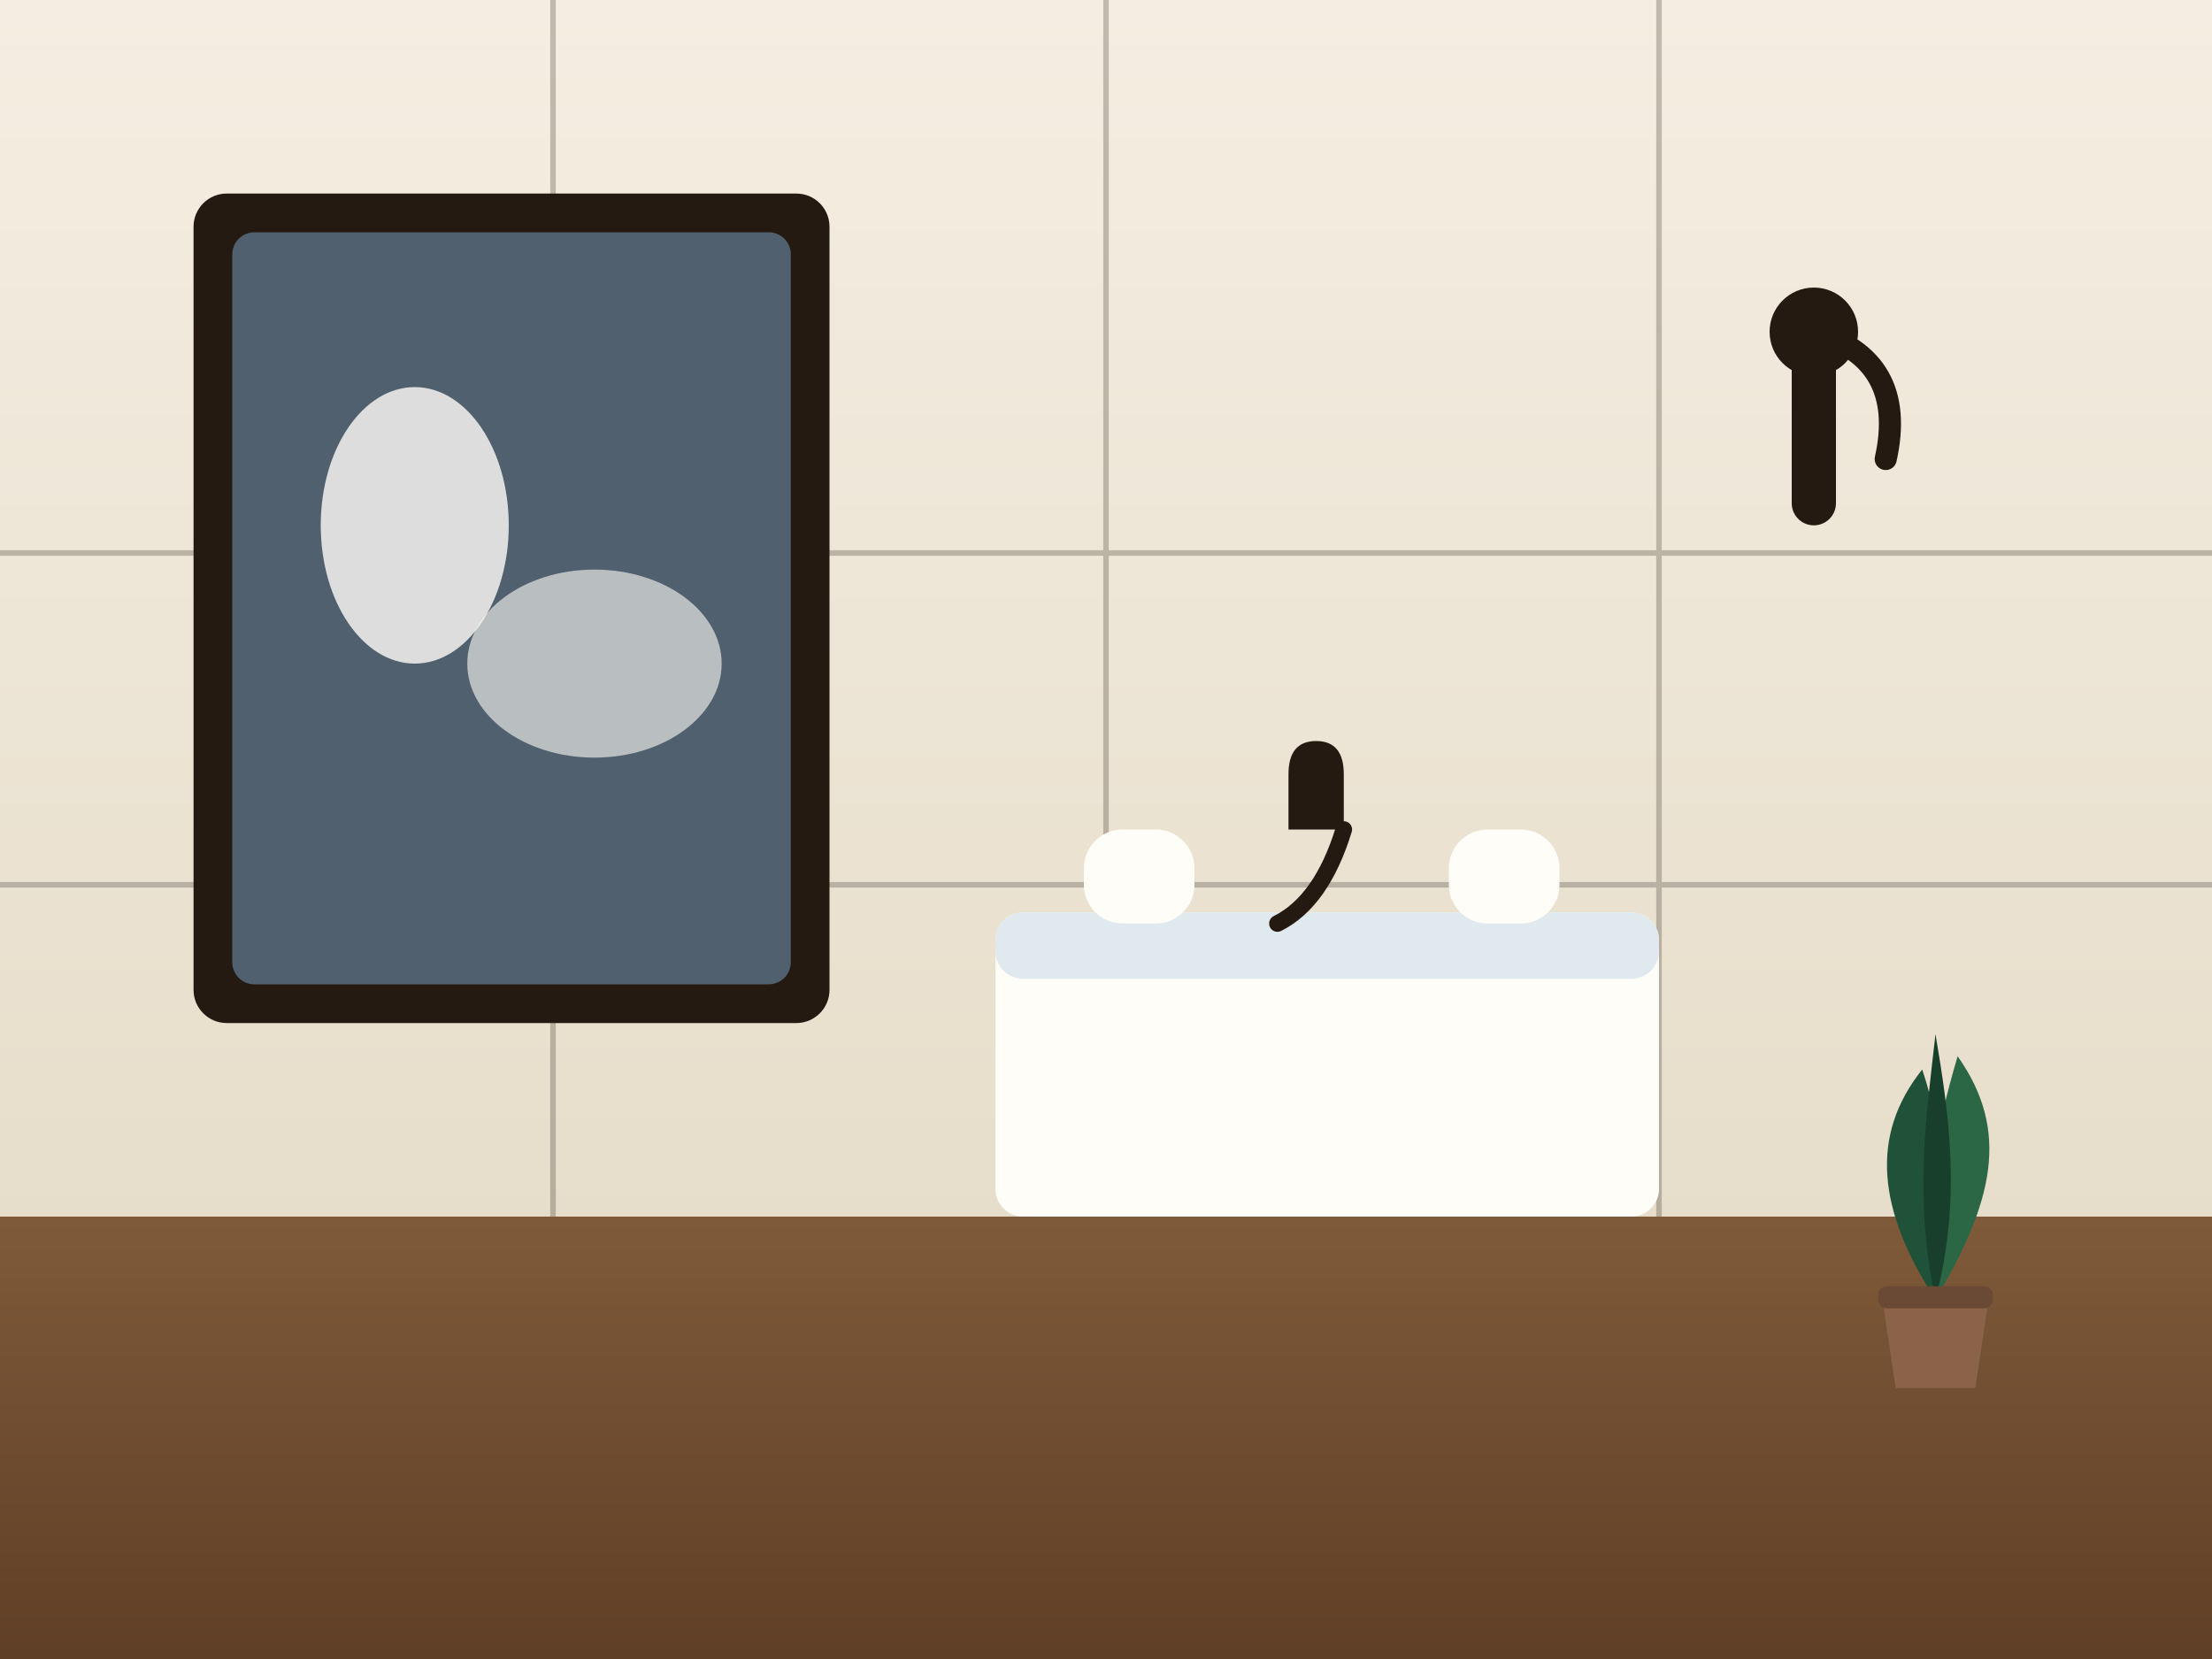
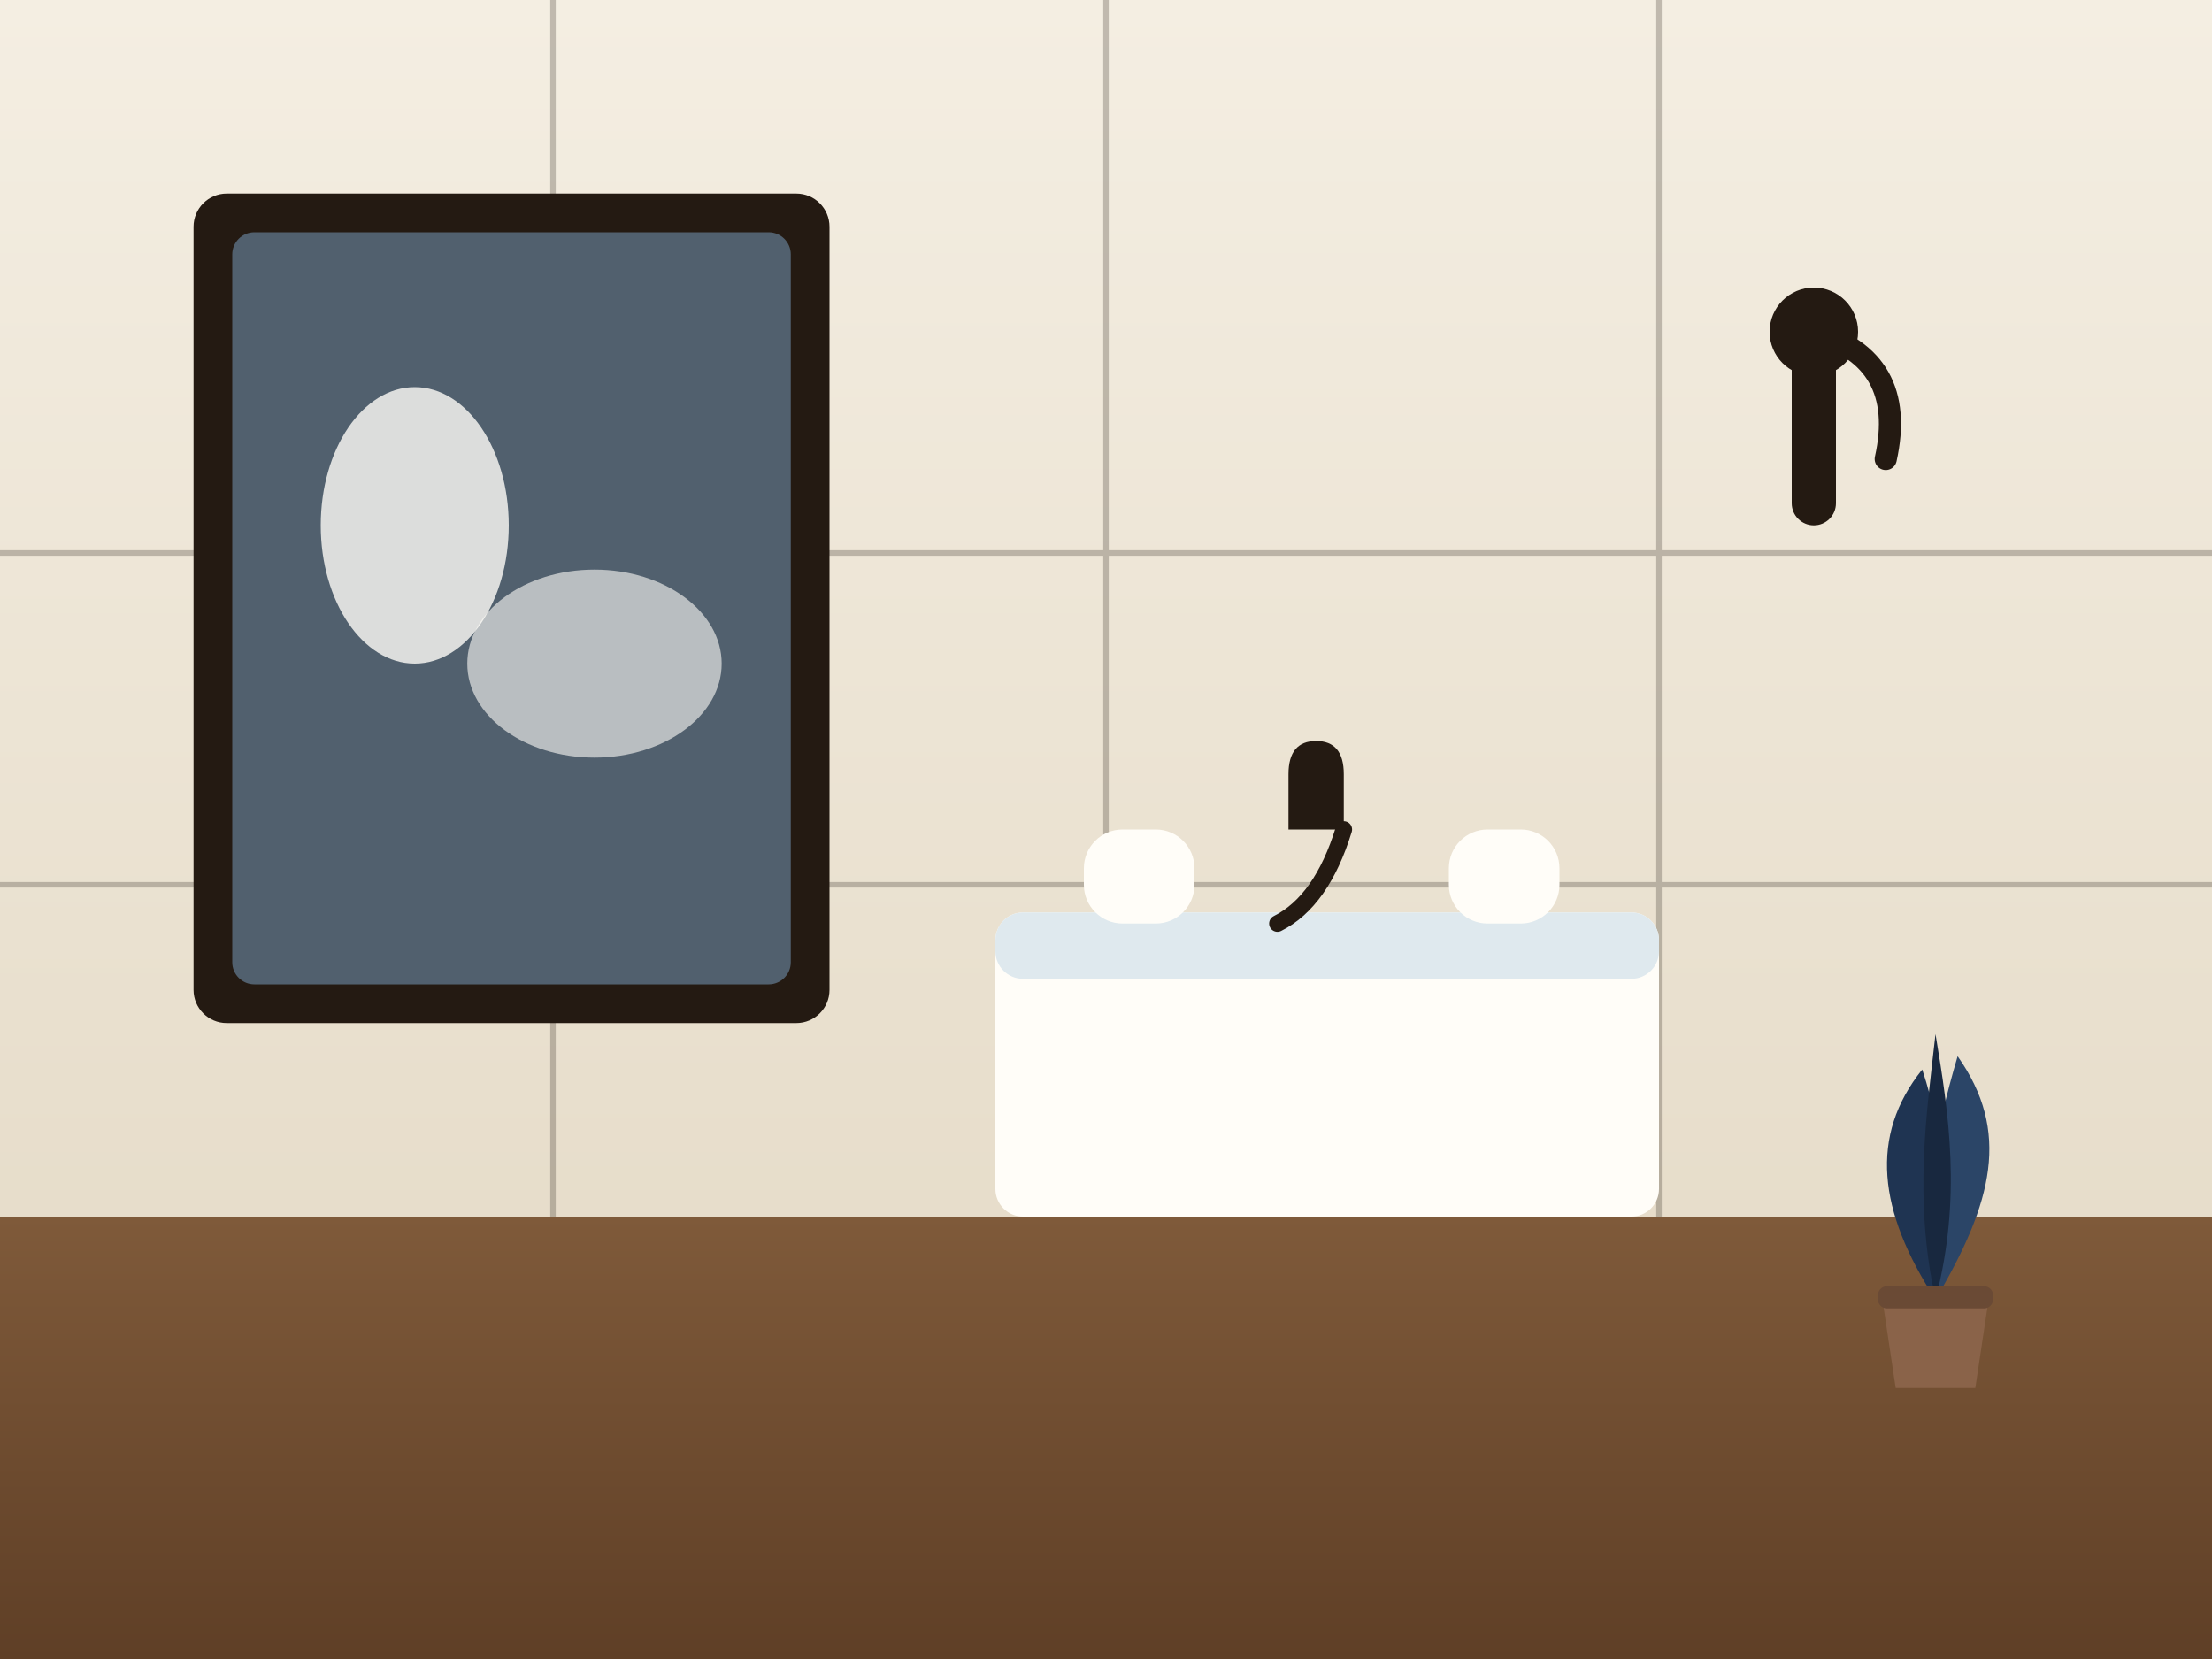
<svg xmlns="http://www.w3.org/2000/svg" viewBox="0 0 800 600" width="800" height="600" role="img">
  <defs>
    <linearGradient id="wall" x1="0" y1="0" x2="0" y2="1">
      <stop offset="0" stop-color="#f4eee2" />
      <stop offset="1" stop-color="#e2d7c2" />
    </linearGradient>
    <linearGradient id="floor" x1="0" y1="0" x2="0" y2="1">
      <stop offset="0" stop-color="#7f5a3a" />
      <stop offset="1" stop-color="#5f3f26" />
    </linearGradient>
    <linearGradient id="sky" x1="0" y1="0" x2="0" y2="1">
      <stop offset="0" stop-color="#7ea6c9" />
      <stop offset="1" stop-color="#e6eef6" />
    </linearGradient>
    <linearGradient id="glow" x1="0" y1="0" x2="0" y2="1">
      <stop offset="0" stop-color="#f7d99c" stop-opacity="0.5" />
      <stop offset="1" stop-color="#f7d99c" stop-opacity="0" />
    </linearGradient>
    <linearGradient id="glass" x1="0" y1="0" x2="1" y2="1">
      <stop offset="0" stop-color="#ffffff" stop-opacity="0.35" />
      <stop offset="1" stop-color="#ffffff" stop-opacity="0.05" />
    </linearGradient>
  </defs>
  <rect width="800" height="600" fill="url(#wall)" />
  <rect y="440" width="800" height="160" fill="url(#floor)" />
  <g opacity="0.25" stroke="#241a12" stroke-width="2">
    <path d="M0 200 H800 M0 320 H800 M200 0 V440 M400 0 V440 M600 0 V440" />
  </g>
  <rect x="70" y="70" width="230" height="300" rx="12" fill="#241a12" />
  <rect x="84" y="84" width="202" height="272" rx="8" fill="#7ea6c9" opacity="0.5" />
  <ellipse cx="150" cy="190" rx="34" ry="50" fill="#fffdf8" opacity="0.8" />
  <ellipse cx="215" cy="240" rx="46" ry="34" fill="#fffdf8" opacity="0.6" />
  <g>
    <rect x="360" y="330" width="240" height="110" rx="10" fill="#fffdf8" />
    <rect x="360" y="330" width="240" height="24" rx="10" fill="#dfe9ee" />
    <rect x="392" y="300" width="40" height="34" rx="14" fill="#fffdf8" />
    <rect x="524" y="300" width="40" height="34" rx="14" fill="#fffdf8" />
    <path d="M476 268 q10 0 10 12 v20 h-20 v-20 q0 -12 10 -12 Z" fill="#241a12" />
    <path d="M486 300 q-8 26 -24 34" stroke="#241a12" stroke-width="6" fill="none" stroke-linecap="round" />
  </g>
  <g>
    <rect x="648" y="120" width="16" height="70" rx="8" fill="#241a12" />
    <path d="M656 120 q34 10 26 46" stroke="#241a12" stroke-width="8" fill="none" stroke-linecap="round" />
    <circle cx="656" cy="120" r="16" fill="#241a12" />
  </g>
  <g transform="translate(700 470) scale(0.8)">
-     <path d="M0 0 C -26 -40 -30 -74 -6 -104 C 4 -74 8 -36 0 0 Z" fill="#1f5238" />
-     <path d="M0 0 C 26 -44 34 -76 10 -110 C 0 -76 -8 -38 0 0 Z" fill="#2b6745" />
-     <path d="M0 0 C -10 -46 -4 -84 0 -120 C 6 -84 12 -46 0 0 Z" fill="#183f2c" />
+     <path d="M0 0 C -26 -40 -30 -74 -6 -104 C 4 -74 8 -36 0 0 Z" fill="#1f3452" />
+     <path d="M0 0 C 26 -44 34 -76 10 -110 C 0 -76 -8 -38 0 0 Z" fill="#2b4567" />
+     <path d="M0 0 C -10 -46 -4 -84 0 -120 C 6 -84 12 -46 0 0 Z" fill="#18283f" />
    <path d="M-24 0 h48 l-6 40 h-36 Z" fill="#8a6349" />
    <rect x="-26" y="-6" width="52" height="10" rx="4" fill="#6a4a35" />
  </g>
  <rect x="0" y="0" width="800" height="600" fill="none" />
</svg>
